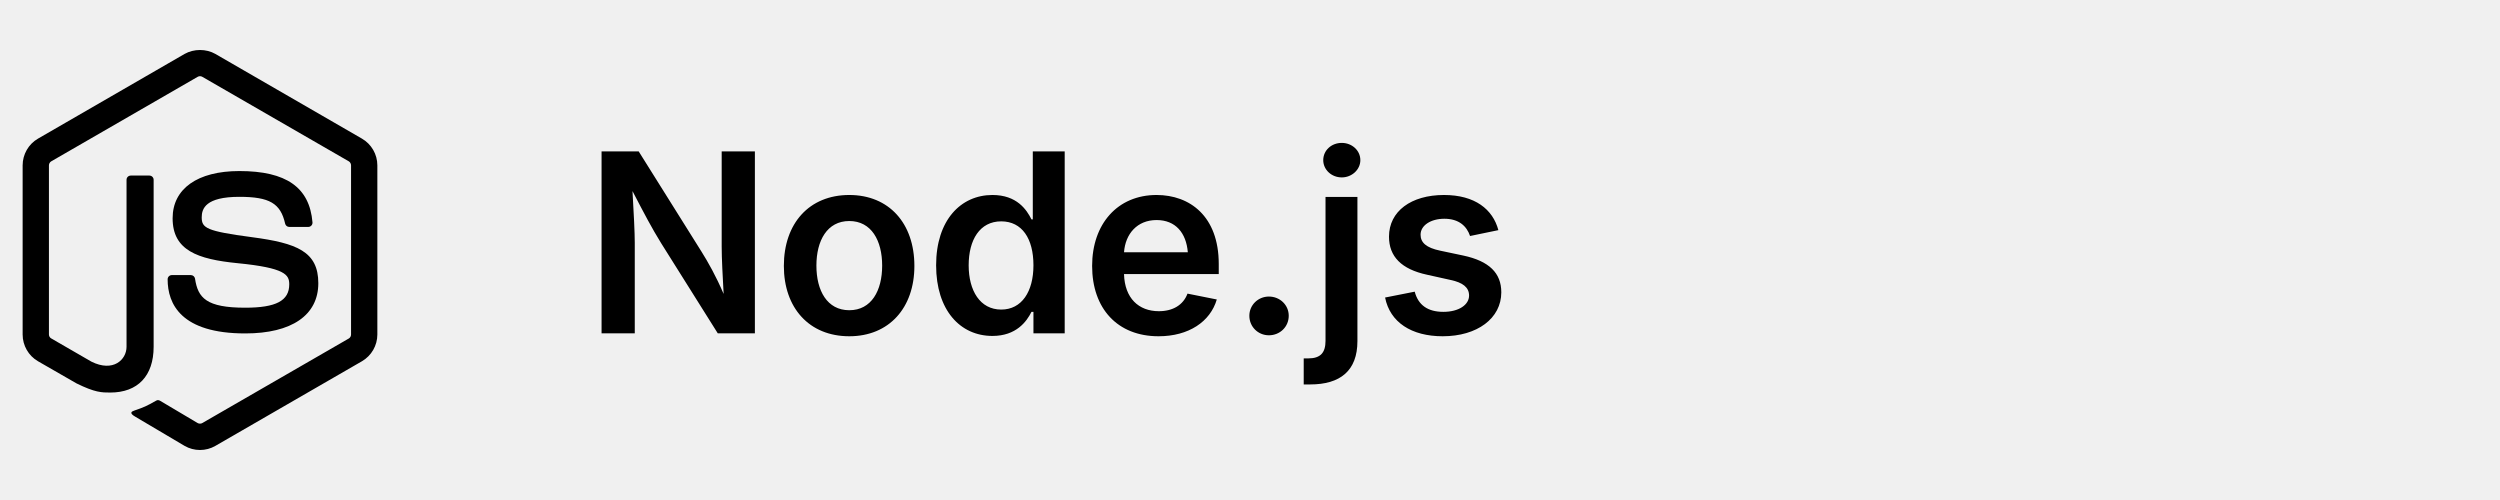
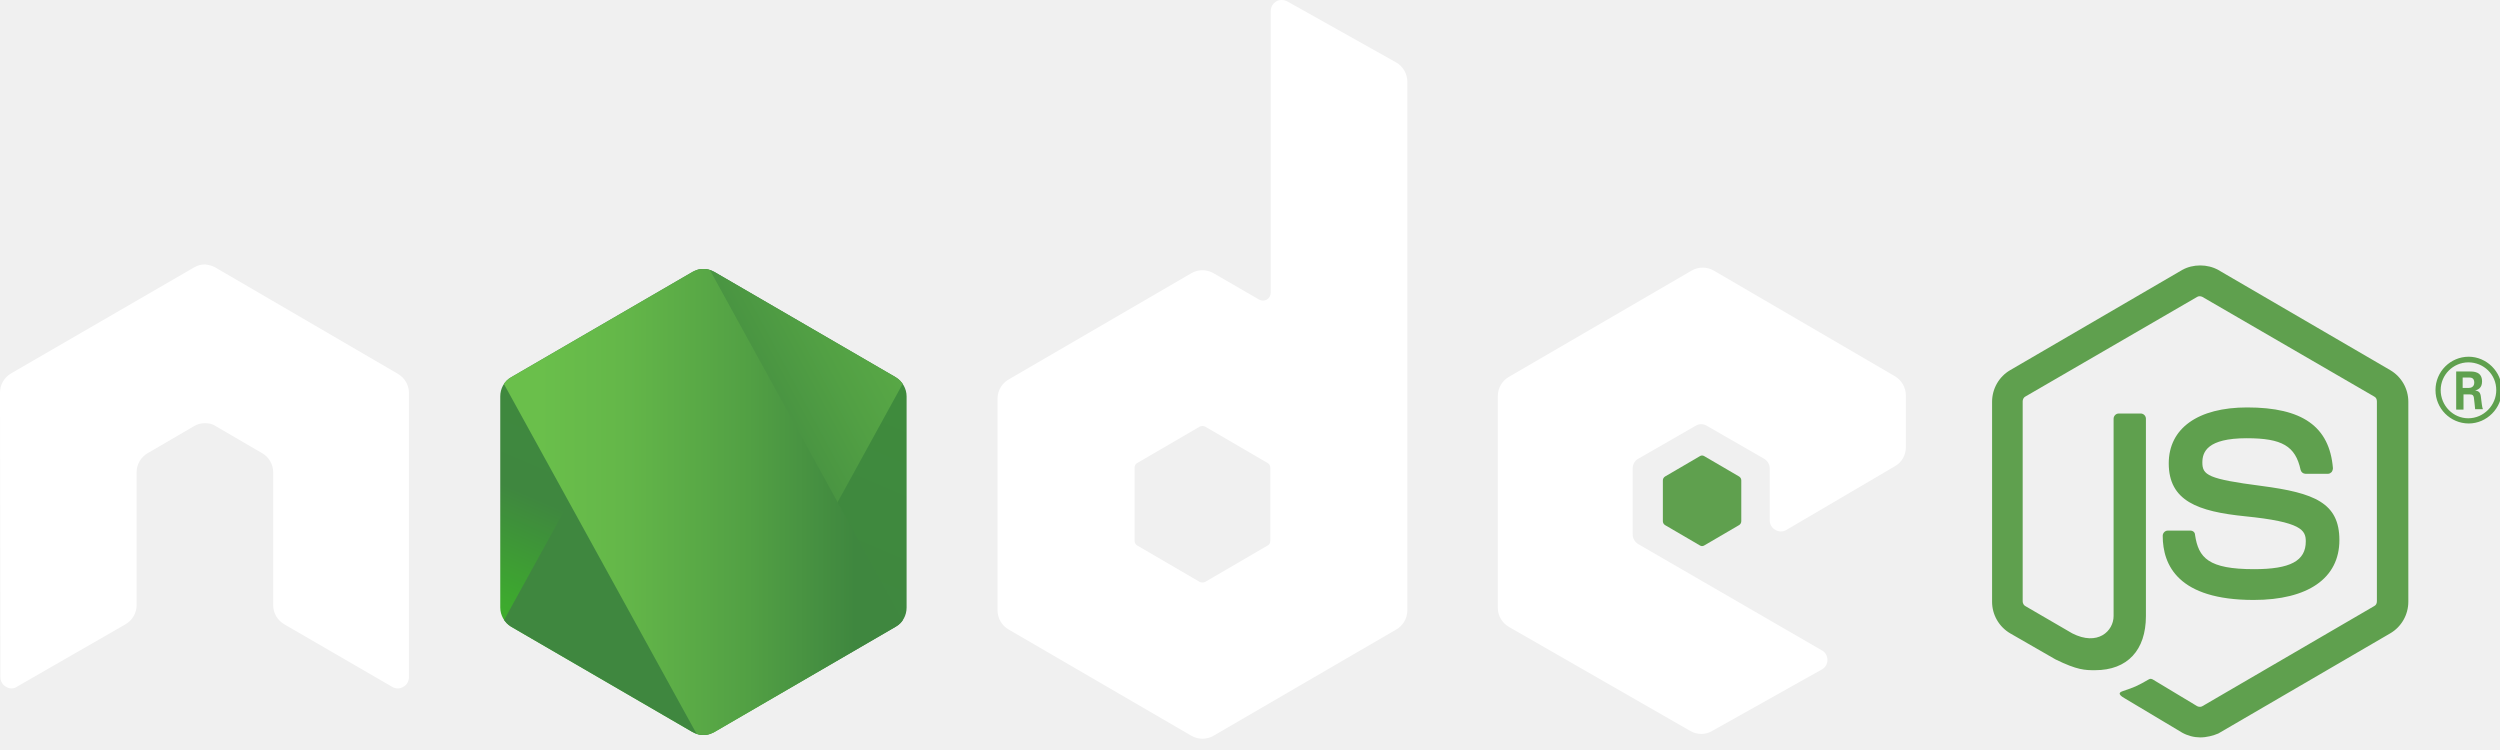
- <svg xmlns="http://www.w3.org/2000/svg" role="img" viewBox="0 0 120 24">
-   <path d="M11.998,24c-0.321,0-0.641-0.084-0.922-0.247l-2.936-1.737c-0.438-0.245-0.224-0.332-0.08-0.383 c0.585-0.203,0.703-0.25,1.328-0.604c0.065-0.037,0.151-0.023,0.218,0.017l2.256,1.339c0.082,0.045,0.197,0.045,0.272,0l8.795-5.076 c0.082-0.047,0.134-0.141,0.134-0.238V6.921c0-0.099-0.053-0.192-0.137-0.242l-8.791-5.072c-0.081-0.047-0.189-0.047-0.271,0 L3.075,6.68C2.99,6.729,2.936,6.825,2.936,6.921v10.15c0,0.097,0.054,0.189,0.139,0.235l2.409,1.392 c1.307,0.654,2.108-0.116,2.108-0.89V7.787c0-0.142,0.114-0.253,0.256-0.253h1.115c0.139,0,0.255,0.112,0.255,0.253v10.021 c0,1.745-0.95,2.745-2.604,2.745c-0.508,0-0.909,0-2.026-0.551L2.28,18.675c-0.57-0.329-0.922-0.945-0.922-1.604V6.921 c0-0.659,0.353-1.275,0.922-1.603l8.795-5.082c0.557-0.315,1.296-0.315,1.848,0l8.794,5.082c0.57,0.329,0.924,0.944,0.924,1.603 v10.15c0,0.659-0.354,1.273-0.924,1.604l-8.794,5.078C12.643,23.916,12.324,24,11.998,24z M19.099,13.993 c0-1.9-1.284-2.406-3.987-2.763c-2.731-0.361-3.009-0.548-3.009-1.187c0-0.528,0.235-1.233,2.258-1.233 c1.807,0,2.473,0.389,2.747,1.607c0.024,0.115,0.129,0.199,0.247,0.199h1.141c0.071,0,0.138-0.031,0.186-0.081 c0.048-0.054,0.074-0.123,0.067-0.196c-0.177-2.098-1.571-3.076-4.388-3.076c-2.508,0-4.004,1.058-4.004,2.833 c0,1.925,1.488,2.457,3.895,2.695c2.88,0.282,3.103,0.703,3.103,1.269c0,0.983-0.789,1.402-2.642,1.402 c-2.327,0-2.839-0.584-3.011-1.742c-0.02-0.124-0.126-0.215-0.253-0.215h-1.137c-0.141,0-0.254,0.112-0.254,0.253 c0,1.482,0.806,3.248,4.655,3.248C17.501,17.007,19.099,15.91,19.099,13.993z" fill="currentColor" transform="scale(0.8) translate(0, 3)" />
-   <text x="28" y="16" font-family="system-ui, -apple-system, sans-serif" font-size="12" font-weight="600" fill="currentColor">Node.js</text>
+ <svg xmlns="http://www.w3.org/2000/svg" width="267" height="80" viewBox="0 0 267 80" fill="none">
+   <mask id="a" maskUnits="userSpaceOnUse" x="0" y="0" width="267" height="80" style="mask-type:luminance">
+     <path d="M267 0H0v79.378h267z" fill="#fff" />
+   </mask>
+   <g mask="url(#a)">
+     <path d="M234.983 78.755a4 4 0 0 1-1.933-.51l-6.121-3.658c-.921-.51-.46-.695-.184-.787 1.242-.417 1.472-.51 2.761-1.25.138-.093.322-.047.46.046l4.694 2.825c.184.092.414.092.552 0l18.363-10.698c.183-.092.277-.277.277-.509V42.867c0-.232-.094-.417-.277-.51l-18.363-10.65c-.184-.093-.414-.093-.552 0l-18.362 10.65c-.184.093-.276.324-.276.51v21.347c0 .186.092.417.276.51l5.016 2.917c2.715 1.39 4.418-.232 4.418-1.852v-21.07c0-.278.23-.556.553-.556h2.347c.276 0 .552.232.552.556v21.07c0 3.658-1.979 5.788-5.431 5.788-1.058 0-1.886 0-4.234-1.157l-4.832-2.779a3.91 3.91 0 0 1-1.933-3.38V42.912c0-1.39.737-2.686 1.933-3.38l18.363-10.697c1.15-.649 2.715-.649 3.865 0l18.363 10.696a3.91 3.91 0 0 1 1.932 3.381V64.26c0 1.39-.736 2.686-1.932 3.381l-18.363 10.697c-.552.232-1.242.417-1.932.417" fill="#5FA04E" />
+     <path d="M240.69 64.075c-8.055 0-9.712-3.705-9.712-6.854 0-.277.23-.555.552-.555h2.393c.277 0 .507.185.507.463.368 2.454 1.426 3.658 6.305 3.658 3.866 0 5.523-.88 5.523-2.963 0-1.204-.462-2.084-6.49-2.686-5.016-.51-8.146-1.621-8.146-5.65 0-3.75 3.13-5.974 8.376-5.974 5.892 0 8.791 2.038 9.159 6.484a.76.76 0 0 1-.137.416c-.094.093-.231.186-.371.186h-2.439a.54.54 0 0 1-.505-.417c-.553-2.547-1.98-3.38-5.753-3.38-4.234 0-4.74 1.481-4.74 2.593 0 1.342.598 1.76 6.305 2.5 5.66.741 8.33 1.806 8.33 5.788 0 4.076-3.36 6.391-9.157 6.391m26.51-22.413c0 1.945-1.612 3.566-3.546 3.566a3.556 3.556 0 0 1-3.543-3.566 3.556 3.556 0 0 1 3.543-3.565c1.888 0 3.546 1.574 3.546 3.565m-6.536 0c0 1.667 1.335 3.01 2.944 3.01 1.658 0 2.993-1.39 2.993-3.01 0-1.667-1.335-2.963-2.993-2.963a2.975 2.975 0 0 0-2.944 2.963m1.657-1.991h1.381c.46 0 1.381 0 1.381 1.065 0 .74-.462.88-.739.973.554.046.599.416.645.926.046.324.094.88.185 1.065h-.83c0-.186-.137-1.204-.137-1.25-.045-.232-.137-.325-.413-.325h-.691v1.62h-.782zm.736 1.76h.597c.508 0 .599-.37.599-.556 0-.556-.368-.556-.599-.556h-.642v1.112z" fill="#5FA04E" />
+     <path fill-rule="evenodd" clip-rule="evenodd" d="M43.674 41.954c0-.834-.46-1.62-1.197-2.038L23.01 28.572c-.322-.185-.69-.278-1.058-.324h-.184c-.368 0-.736.139-1.059.324l-19.512 11.3A2.38 2.38 0 0 0 0 41.953l.046 30.378c0 .416.23.833.598 1.018.368.232.829.232 1.15 0l11.598-6.668a2.36 2.36 0 0 0 1.197-2.037V50.428c0-.833.46-1.62 1.196-2.037l4.924-2.871a2.2 2.2 0 0 1 1.197-.325c.414 0 .828.093 1.15.325l4.925 2.87a2.36 2.36 0 0 1 1.196 2.038v14.217c0 .833.46 1.62 1.197 2.037l11.505 6.668c.368.232.828.232 1.197 0 .368-.185.598-.602.598-1.018zM137.465.139c-.369-.185-.829-.185-1.151 0-.368.231-.598.602-.598 1.019v30.1a.89.89 0 0 1-.415.74.88.88 0 0 1-.828 0l-4.878-2.825a2.36 2.36 0 0 0-2.347 0L107.735 40.52a2.36 2.36 0 0 0-1.196 2.037V65.2c0 .834.46 1.621 1.196 2.038l19.513 11.345a2.36 2.36 0 0 0 2.347 0l19.513-11.345a2.36 2.36 0 0 0 1.196-2.038V8.752c0-.88-.46-1.667-1.196-2.084zm-1.795 57.606c0 .232-.092.417-.276.51l-6.674 3.89a.68.68 0 0 1-.598 0l-6.673-3.89c-.184-.093-.276-.325-.276-.51v-7.78c0-.231.092-.416.276-.509l6.673-3.89a.68.68 0 0 1 .598 0l6.674 3.89c.184.093.276.324.276.51zm66.728-7.965c.737-.417 1.151-1.204 1.151-2.038v-5.51c0-.834-.46-1.62-1.151-2.037l-19.375-11.3a2.36 2.36 0 0 0-2.347 0l-19.512 11.346a2.36 2.36 0 0 0-1.197 2.037v22.645c0 .833.46 1.62 1.197 2.037l19.374 11.114c.737.416 1.611.416 2.301 0l11.736-6.576c.368-.185.598-.602.598-1.019s-.23-.833-.598-1.018L174.97 58.115c-.368-.231-.598-.602-.598-1.018v-7.085c0-.417.23-.834.598-1.02l6.121-3.518a1.12 1.12 0 0 1 1.196 0l6.121 3.519c.368.231.598.602.598 1.019v5.557c0 .416.23.833.599 1.018.368.232.828.232 1.196 0z" fill="#fff" />
+     <path fill-rule="evenodd" clip-rule="evenodd" d="M181.551 48.716a.42.42 0 0 1 .461 0l3.727 2.176c.138.092.23.231.23.417v4.352a.49.49 0 0 1-.23.417l-3.727 2.177a.42.42 0 0 1-.461 0l-3.727-2.177a.49.49 0 0 1-.23-.417V51.31c0-.185.092-.325.23-.417z" fill="#5FA04E" />
+     <g transform="translate(53.428, 28.628)">
+       <path fill="url(#b)" d="M22.873.417a2.36 2.36 0 0 0-2.348 0L1.151 11.669C.414 12.086 0 12.873 0 13.707v22.551c0 .834.46 1.621 1.15 2.038l19.375 11.253a2.36 2.36 0 0 0 2.348 0l19.374-11.253c.737-.417 1.15-1.204 1.15-2.038V13.707c0-.834-.46-1.62-1.15-2.038z" />
+       <path fill="url(#c)" clip-path="url(#d)" d="m21.699-1.047 21.506 12.995L21.7 51.073.153 38.055z" />
+       <path fill="url(#e)" clip-path="url(#d)" d="M21.699-1.047.153 11.948l21.546 39.125 21.506-13.018z" />
+     </g>
+   </g>
+   <defs>
+     <linearGradient id="b" x1="30.33" y1="8.56" x2="14.9" y2="44.7" gradientUnits="userSpaceOnUse">
+       <stop stop-color="#3F8B3D" />
+       <stop offset=".64" stop-color="#3F873F" />
+       <stop offset=".93" stop-color="#3DA92E" />
+       <stop offset="1" stop-color="#3DAE2B" />
+     </linearGradient>
+     <linearGradient id="c" x1="18.8" y1="26.8" x2="68" y2=".4" gradientUnits="userSpaceOnUse">
+       <stop offset=".14" stop-color="#3F873F" />
+       <stop offset=".4" stop-color="#52A044" />
+       <stop offset=".71" stop-color="#64B749" />
+       <stop offset=".91" stop-color="#6ABF4B" />
+     </linearGradient>
+     <linearGradient id="e" x1=".25" y1="24.5" x2="44" y2="24.5" gradientUnits="userSpaceOnUse">
+       <stop offset=".09" stop-color="#6ABF4B" />
+       <stop offset=".29" stop-color="#64B749" />
+       <stop offset=".6" stop-color="#52A044" />
+       <stop offset=".86" stop-color="#3F873F" />
+     </linearGradient>
+     <clipPath id="d">
+       <path d="M22.873.417a2.36 2.36 0 0 0-2.348 0L1.151 11.669C.414 12.086 0 12.873 0 13.707v22.551c0 .834.46 1.621 1.15 2.038l19.375 11.253a2.36 2.36 0 0 0 2.348 0l19.374-11.253c.737-.417 1.15-1.204 1.15-2.038V13.707c0-.834-.46-1.62-1.15-2.038z" />
+     </clipPath>
+   </defs>
</svg>
